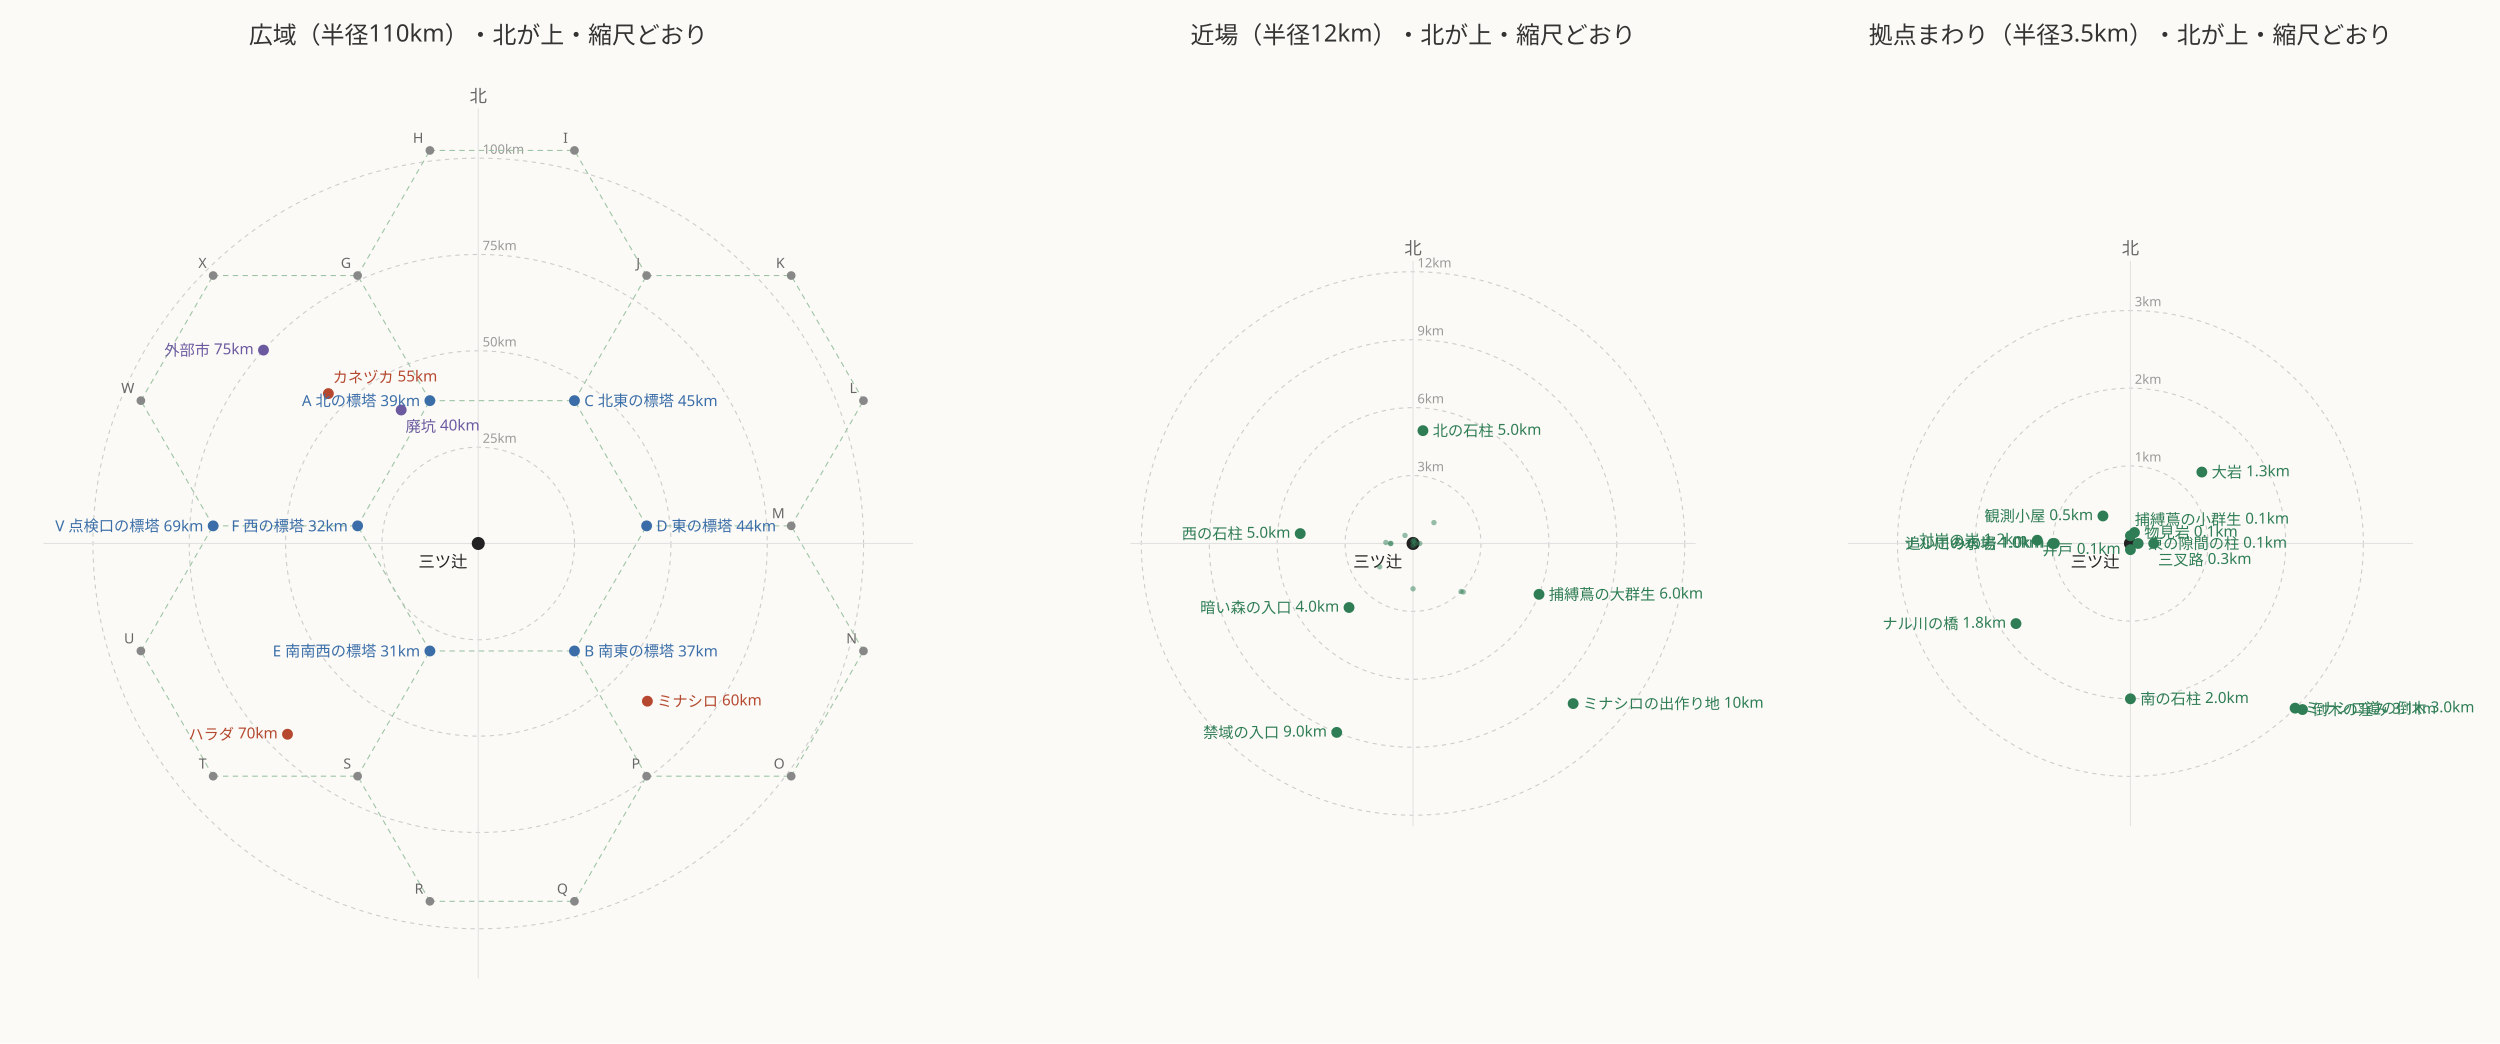
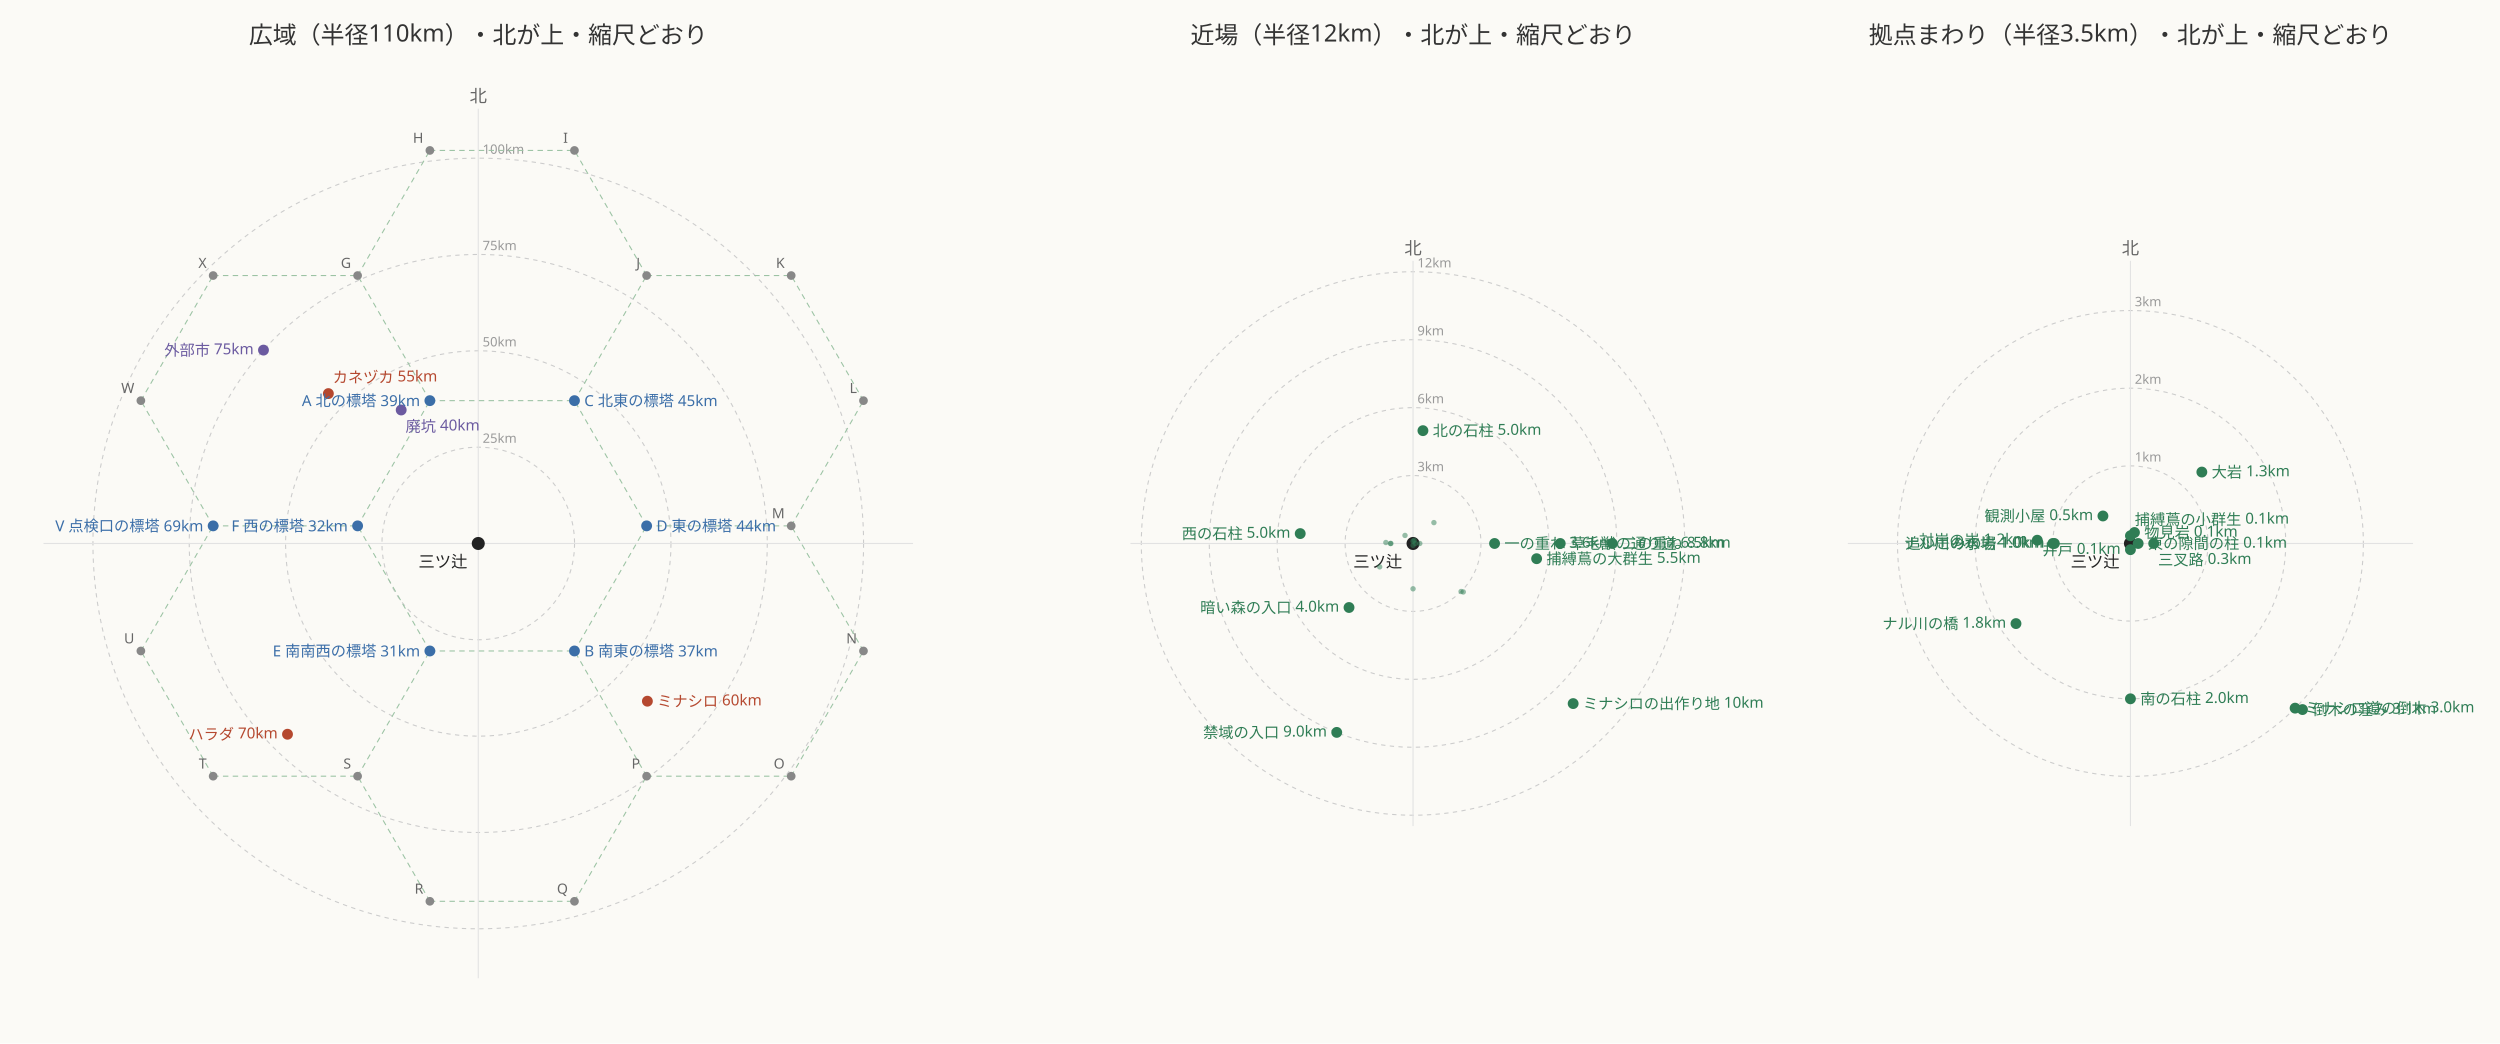
<svg xmlns="http://www.w3.org/2000/svg" width="2300" height="960" viewBox="0 0 2300 960" font-family="sans-serif">
  <rect width="2300" height="960" fill="#fbfaf6" />
  <text x="440" y="40" font-size="22" text-anchor="middle" fill="#333">広域（半径110km）・北が上・縮尺どおり</text>
  <circle cx="440" cy="500" r="88.6" fill="none" stroke="#ccc" stroke-dasharray="4 4" />
  <text x="444" y="407.4" font-size="12" fill="#999">25km</text>
  <circle cx="440" cy="500" r="177.3" fill="none" stroke="#ccc" stroke-dasharray="4 4" />
  <text x="444" y="318.7" font-size="12" fill="#999">50km</text>
  <circle cx="440" cy="500" r="265.9" fill="none" stroke="#ccc" stroke-dasharray="4 4" />
  <text x="444" y="230.1" font-size="12" fill="#999">75km</text>
  <circle cx="440" cy="500" r="354.5" fill="none" stroke="#ccc" stroke-dasharray="4 4" />
  <text x="444" y="141.5" font-size="12" fill="#999">100km</text>
  <line x1="440" y1="100" x2="440" y2="900" stroke="#e2e2e2" />
  <line x1="40" y1="500" x2="840" y2="500" stroke="#e2e2e2" />
  <text x="440" y="94" font-size="16" text-anchor="middle" fill="#666">北</text>
  <line x1="196.1" y1="714.1" x2="129.6" y2="598.9" stroke="#9cc3a4" stroke-dasharray="5 4" />
  <line x1="196.1" y1="714.1" x2="329.0" y2="714.1" stroke="#9cc3a4" stroke-dasharray="5 4" />
  <line x1="129.6" y1="598.9" x2="196.1" y2="483.8" stroke="#9cc3a4" stroke-dasharray="5 4" />
  <line x1="196.1" y1="483.8" x2="129.6" y2="368.6" stroke="#9cc3a4" stroke-dasharray="5 4" />
  <line x1="196.1" y1="483.8" x2="329.0" y2="483.8" stroke="#9cc3a4" stroke-dasharray="5 4" />
  <line x1="129.6" y1="368.6" x2="196.1" y2="253.5" stroke="#9cc3a4" stroke-dasharray="5 4" />
  <line x1="196.1" y1="253.5" x2="329.0" y2="253.5" stroke="#9cc3a4" stroke-dasharray="5 4" />
  <line x1="395.5" y1="829.2" x2="329.0" y2="714.1" stroke="#9cc3a4" stroke-dasharray="5 4" />
  <line x1="395.5" y1="829.2" x2="528.5" y2="829.2" stroke="#9cc3a4" stroke-dasharray="5 4" />
  <line x1="329.0" y1="714.1" x2="395.5" y2="598.9" stroke="#9cc3a4" stroke-dasharray="5 4" />
  <line x1="395.5" y1="598.9" x2="329.0" y2="483.8" stroke="#9cc3a4" stroke-dasharray="5 4" />
  <line x1="395.5" y1="598.9" x2="528.5" y2="598.9" stroke="#9cc3a4" stroke-dasharray="5 4" />
  <line x1="329.0" y1="483.8" x2="395.5" y2="368.6" stroke="#9cc3a4" stroke-dasharray="5 4" />
  <line x1="395.5" y1="368.6" x2="329.0" y2="253.5" stroke="#9cc3a4" stroke-dasharray="5 4" />
  <line x1="395.5" y1="368.6" x2="528.5" y2="368.6" stroke="#9cc3a4" stroke-dasharray="5 4" />
  <line x1="329.0" y1="253.5" x2="395.5" y2="138.4" stroke="#9cc3a4" stroke-dasharray="5 4" />
  <line x1="395.5" y1="138.4" x2="528.5" y2="138.4" stroke="#9cc3a4" stroke-dasharray="5 4" />
  <line x1="528.5" y1="829.2" x2="594.9" y2="714.1" stroke="#9cc3a4" stroke-dasharray="5 4" />
  <line x1="594.9" y1="714.1" x2="528.5" y2="598.9" stroke="#9cc3a4" stroke-dasharray="5 4" />
  <line x1="594.9" y1="714.1" x2="727.9" y2="714.1" stroke="#9cc3a4" stroke-dasharray="5 4" />
  <line x1="528.5" y1="598.9" x2="594.9" y2="483.8" stroke="#9cc3a4" stroke-dasharray="5 4" />
  <line x1="594.9" y1="483.8" x2="528.5" y2="368.6" stroke="#9cc3a4" stroke-dasharray="5 4" />
  <line x1="594.9" y1="483.8" x2="727.9" y2="483.8" stroke="#9cc3a4" stroke-dasharray="5 4" />
  <line x1="528.5" y1="368.6" x2="594.9" y2="253.5" stroke="#9cc3a4" stroke-dasharray="5 4" />
  <line x1="594.9" y1="253.5" x2="528.5" y2="138.4" stroke="#9cc3a4" stroke-dasharray="5 4" />
  <line x1="594.9" y1="253.5" x2="727.9" y2="253.5" stroke="#9cc3a4" stroke-dasharray="5 4" />
  <line x1="727.9" y1="714.1" x2="794.4" y2="598.9" stroke="#9cc3a4" stroke-dasharray="5 4" />
  <line x1="794.4" y1="598.9" x2="727.9" y2="483.8" stroke="#9cc3a4" stroke-dasharray="5 4" />
  <line x1="727.9" y1="483.8" x2="794.4" y2="368.6" stroke="#9cc3a4" stroke-dasharray="5 4" />
  <line x1="794.4" y1="368.6" x2="727.9" y2="253.5" stroke="#9cc3a4" stroke-dasharray="5 4" />
  <circle cx="196.1" cy="714.1" r="4" fill="#888" />
  <text x="190.1" y="707.1" font-size="13" text-anchor="end" fill="#666">T</text>
  <circle cx="129.6" cy="598.9" r="4" fill="#888" />
  <text x="123.6" y="591.9" font-size="13" text-anchor="end" fill="#666">U</text>
  <circle cx="196.1" cy="483.8" r="4" fill="#888" />
  <circle cx="129.6" cy="368.6" r="4" fill="#888" />
  <text x="123.6" y="361.6" font-size="13" text-anchor="end" fill="#666">W</text>
  <circle cx="196.1" cy="253.5" r="4" fill="#888" />
  <text x="190.1" y="246.5" font-size="13" text-anchor="end" fill="#666">X</text>
  <circle cx="395.5" cy="829.2" r="4" fill="#888" />
  <text x="389.5" y="822.2" font-size="13" text-anchor="end" fill="#666">R</text>
  <circle cx="329.0" cy="714.1" r="4" fill="#888" />
  <text x="323.0" y="707.1" font-size="13" text-anchor="end" fill="#666">S</text>
  <circle cx="395.5" cy="598.9" r="4" fill="#888" />
  <circle cx="329.0" cy="483.8" r="4" fill="#888" />
  <circle cx="395.5" cy="368.6" r="4" fill="#888" />
  <circle cx="329.0" cy="253.5" r="4" fill="#888" />
  <text x="323.0" y="246.5" font-size="13" text-anchor="end" fill="#666">G</text>
  <circle cx="395.5" cy="138.4" r="4" fill="#888" />
  <text x="389.5" y="131.4" font-size="13" text-anchor="end" fill="#666">H</text>
  <circle cx="528.5" cy="829.2" r="4" fill="#888" />
  <text x="522.5" y="822.2" font-size="13" text-anchor="end" fill="#666">Q</text>
  <circle cx="594.9" cy="714.1" r="4" fill="#888" />
  <text x="588.9" y="707.1" font-size="13" text-anchor="end" fill="#666">P</text>
  <circle cx="528.5" cy="598.9" r="4" fill="#888" />
  <circle cx="594.9" cy="483.8" r="4" fill="#888" />
  <circle cx="528.5" cy="368.6" r="4" fill="#888" />
  <circle cx="594.9" cy="253.5" r="4" fill="#888" />
  <text x="588.9" y="246.5" font-size="13" text-anchor="end" fill="#666">J</text>
  <circle cx="528.5" cy="138.4" r="4" fill="#888" />
  <text x="522.5" y="131.4" font-size="13" text-anchor="end" fill="#666">I</text>
  <circle cx="727.9" cy="714.1" r="4" fill="#888" />
  <text x="721.9" y="707.1" font-size="13" text-anchor="end" fill="#666">O</text>
  <circle cx="794.4" cy="598.9" r="4" fill="#888" />
  <text x="788.4" y="591.9" font-size="13" text-anchor="end" fill="#666">N</text>
  <circle cx="727.9" cy="483.8" r="4" fill="#888" />
  <text x="721.9" y="476.8" font-size="13" text-anchor="end" fill="#666">M</text>
  <circle cx="794.4" cy="368.6" r="4" fill="#888" />
  <text x="788.4" y="361.6" font-size="13" text-anchor="end" fill="#666">L</text>
  <circle cx="727.9" cy="253.5" r="4" fill="#888" />
  <text x="721.9" y="246.5" font-size="13" text-anchor="end" fill="#666">K</text>
  <circle cx="440" cy="500" r="6" fill="#222" />
  <text x="430" y="522" font-size="15" text-anchor="end" fill="#222">三ツ辻</text>
  <circle cx="369.1" cy="377.2" r="5" fill="#6b5aa0" />
  <text x="373.1" y="397.2" font-size="14" text-anchor="start" fill="#6b5aa0">廃坑 40km</text>
  <circle cx="302.1" cy="362.1" r="5" fill="#b5482f" />
  <text x="306.1" y="352.1" font-size="14" text-anchor="start" fill="#b5482f">カネヅカ 55km</text>
  <circle cx="595.6" cy="645.1" r="5" fill="#b5482f" />
  <text x="604.6" y="650.1" font-size="14" text-anchor="start" fill="#b5482f">ミナシロ 60km</text>
  <circle cx="264.5" cy="675.5" r="5" fill="#b5482f" />
  <text x="255.5" y="680.5" font-size="14" text-anchor="end" fill="#b5482f">ハラダ 70km</text>
  <circle cx="242.4" cy="322.1" r="5" fill="#6b5aa0" />
  <text x="233.4" y="327.1" font-size="14" text-anchor="end" fill="#6b5aa0">外部市 75km</text>
  <circle cx="196.1" cy="483.8" r="5" fill="#3b6ea8" />
  <text x="187.1" y="488.8" font-size="14" text-anchor="end" fill="#3b6ea8">V 点検口の標塔 69km</text>
  <circle cx="395.5" cy="598.9" r="5" fill="#3b6ea8" />
  <text x="386.5" y="603.9" font-size="14" text-anchor="end" fill="#3b6ea8">E 南南西の標塔 31km</text>
  <circle cx="329.0" cy="483.8" r="5" fill="#3b6ea8" />
  <text x="320.0" y="488.8" font-size="14" text-anchor="end" fill="#3b6ea8">F 西の標塔 32km</text>
  <circle cx="395.5" cy="368.6" r="5" fill="#3b6ea8" />
  <text x="386.5" y="373.6" font-size="14" text-anchor="end" fill="#3b6ea8">A 北の標塔 39km</text>
  <circle cx="528.5" cy="598.9" r="5" fill="#3b6ea8" />
  <text x="537.5" y="603.9" font-size="14" text-anchor="start" fill="#3b6ea8">B 南東の標塔 37km</text>
  <circle cx="594.9" cy="483.8" r="5" fill="#3b6ea8" />
  <text x="603.9" y="488.8" font-size="14" text-anchor="start" fill="#3b6ea8">D 東の標塔 44km</text>
  <circle cx="528.5" cy="368.6" r="5" fill="#3b6ea8" />
  <text x="537.5" y="373.6" font-size="14" text-anchor="start" fill="#3b6ea8">C 北東の標塔 45km</text>
  <text x="1300" y="40" font-size="22" text-anchor="middle" fill="#333">近場（半径12km）・北が上・縮尺どおり</text>
  <circle cx="1300" cy="500" r="62.5" fill="none" stroke="#ccc" stroke-dasharray="4 4" />
  <text x="1304" y="433.5" font-size="12" fill="#999">3km</text>
  <circle cx="1300" cy="500" r="125.0" fill="none" stroke="#ccc" stroke-dasharray="4 4" />
  <text x="1304" y="371.0" font-size="12" fill="#999">6km</text>
  <circle cx="1300" cy="500" r="187.5" fill="none" stroke="#ccc" stroke-dasharray="4 4" />
  <text x="1304" y="308.5" font-size="12" fill="#999">9km</text>
  <circle cx="1300" cy="500" r="250.0" fill="none" stroke="#ccc" stroke-dasharray="4 4" />
  <text x="1304" y="246.0" font-size="12" fill="#999">12km</text>
  <line x1="1300" y1="240" x2="1300" y2="760" stroke="#e2e2e2" />
  <line x1="1040" y1="500" x2="1560" y2="500" stroke="#e2e2e2" />
  <text x="1300" y="234" font-size="16" text-anchor="middle" fill="#666">北</text>
  <circle cx="1300" cy="500" r="6" fill="#222" />
  <text x="1290" y="522" font-size="15" text-anchor="end" fill="#222">三ツ辻</text>
  <circle cx="1300.0" cy="497.9" r="2.5" fill="#2f7d55" opacity="0.5" />
  <circle cx="1302.1" cy="500.0" r="2.5" fill="#2f7d55" opacity="0.5" />
  <circle cx="1300.0" cy="501.7" r="2.5" fill="#2f7d55" opacity="0.5" />
  <circle cx="1275.0" cy="499.1" r="2.5" fill="#2f7d55" opacity="0.5" />
  <circle cx="1279.6" cy="500.0" r="2.5" fill="#2f7d55" opacity="0.5" />
  <circle cx="1301.1" cy="497.1" r="2.5" fill="#2f7d55" opacity="0.5" />
  <circle cx="1344.2" cy="544.2" r="2.5" fill="#2f7d55" opacity="0.5" />
  <circle cx="1346.2" cy="544.6" r="2.5" fill="#2f7d55" opacity="0.5" />
  <circle cx="1306.2" cy="500.0" r="2.5" fill="#2f7d55" opacity="0.5" />
  <circle cx="1269.3" cy="521.5" r="2.5" fill="#2f7d55" opacity="0.5" />
  <circle cx="1292.6" cy="492.6" r="2.5" fill="#2f7d55" opacity="0.5" />
  <circle cx="1279.2" cy="500.0" r="2.5" fill="#2f7d55" opacity="0.5" />
  <circle cx="1319.2" cy="480.8" r="2.5" fill="#2f7d55" opacity="0.5" />
  <circle cx="1300.0" cy="541.7" r="2.5" fill="#2f7d55" opacity="0.5" />
  <circle cx="1241.1" cy="558.9" r="5" fill="#2f7d55" />
  <text x="1232.1" y="563.9" font-size="14" text-anchor="end" fill="#2f7d55">暗い森の入口 4.0km</text>
  <circle cx="1196.2" cy="490.9" r="5" fill="#2f7d55" />
  <text x="1187.2" y="495.9" font-size="14" text-anchor="end" fill="#2f7d55">西の石柱 5.0km</text>
  <circle cx="1309.1" cy="396.2" r="5" fill="#2f7d55" />
  <text x="1318.1" y="401.2" font-size="14" text-anchor="start" fill="#2f7d55">北の石柱 5.0km</text>
-   <circle cx="1415.9" cy="546.8" r="5" fill="#2f7d55" />
-   <text x="1424.9" y="551.8" font-size="14" text-anchor="start" fill="#2f7d55">捕縛蔦の大群生 6.0km</text>
+   <circle cx="1413.7" cy="514.0" r="5" fill="#2f7d55" />
+   <text x="1422.7" y="519.0" font-size="14" text-anchor="start" fill="#2f7d55">捕縛蔦の大群生 5.5km</text>
+   <circle cx="1375.0" cy="500.0" r="5" fill="#2f7d55" />
+   <text x="1384.0" y="505.0" font-size="14" text-anchor="start" fill="#2f7d55">一の重ね 3.6km</text>
+   <circle cx="1435.4" cy="500.0" r="5" fill="#2f7d55" />
+   <text x="1444.4" y="505.0" font-size="14" text-anchor="start" fill="#2f7d55">草毛獣の通り道 6.5km</text>
+   <circle cx="1483.3" cy="500.0" r="5" fill="#2f7d55" />
+   <text x="1492.3" y="505.0" font-size="14" text-anchor="start" fill="#2f7d55">二の重ね 8.8km</text>
  <circle cx="1229.8" cy="673.8" r="5" fill="#2f7d55" />
  <text x="1220.8" y="678.8" font-size="14" text-anchor="end" fill="#2f7d55">禁域の入口 9.0km</text>
  <circle cx="1447.3" cy="647.3" r="5" fill="#2f7d55" />
  <text x="1456.3" y="652.3" font-size="14" text-anchor="start" fill="#2f7d55">ミナシロの出作り地 10km</text>
  <text x="1960" y="40" font-size="22" text-anchor="middle" fill="#333">拠点まわり（半径3.5km）・北が上・縮尺どおり</text>
  <circle cx="1960" cy="500" r="71.4" fill="none" stroke="#ccc" stroke-dasharray="4 4" />
  <text x="1964" y="424.6" font-size="12" fill="#999">1km</text>
  <circle cx="1960" cy="500" r="142.9" fill="none" stroke="#ccc" stroke-dasharray="4 4" />
  <text x="1964" y="353.1" font-size="12" fill="#999">2km</text>
  <circle cx="1960" cy="500" r="214.3" fill="none" stroke="#ccc" stroke-dasharray="4 4" />
  <text x="1964" y="281.7" font-size="12" fill="#999">3km</text>
  <line x1="1960" y1="240" x2="1960" y2="760" stroke="#e2e2e2" />
  <line x1="1700" y1="500" x2="2220" y2="500" stroke="#e2e2e2" />
  <text x="1960" y="234" font-size="16" text-anchor="middle" fill="#666">北</text>
  <circle cx="1960" cy="500" r="6" fill="#222" />
  <text x="1950" y="522" font-size="15" text-anchor="end" fill="#222">三ツ辻</text>
  <circle cx="1960.0" cy="492.9" r="5" fill="#2f7d55" />
  <text x="1964.0" y="482.9" font-size="14" text-anchor="start" fill="#2f7d55">捕縛蔦の小群生 0.1km</text>
  <circle cx="1967.1" cy="500.0" r="5" fill="#2f7d55" />
  <text x="1976.1" y="505.0" font-size="14" text-anchor="start" fill="#2f7d55">東の隙間の柱 0.1km</text>
  <circle cx="1960.0" cy="505.7" r="5" fill="#2f7d55" />
  <text x="1951.0" y="510.7" font-size="14" text-anchor="end" fill="#2f7d55">井戸 0.1km</text>
  <circle cx="1874.3" cy="497.0" r="5" fill="#2f7d55" />
  <text x="1865.3" y="502.0" font-size="14" text-anchor="end" fill="#2f7d55">対岸の岩 1.2km</text>
  <circle cx="1890.0" cy="500.0" r="5" fill="#2f7d55" />
  <text x="1881.0" y="505.0" font-size="14" text-anchor="end" fill="#2f7d55">追いこみの岩 1.0km</text>
  <circle cx="1963.7" cy="489.9" r="5" fill="#2f7d55" />
  <text x="1972.7" y="494.9" font-size="14" text-anchor="start" fill="#2f7d55">物見岩 0.1km</text>
  <circle cx="2111.5" cy="651.5" r="5" fill="#2f7d55" />
  <text x="2120.5" y="656.5" font-size="14" text-anchor="start" fill="#2f7d55">ミナシロ道の倒木 3.0km</text>
  <circle cx="2118.3" cy="652.8" r="5" fill="#2f7d55" />
  <text x="2127.3" y="657.8" font-size="14" text-anchor="start" fill="#2f7d55">倒木の窪み 3.1km</text>
  <circle cx="1981.4" cy="500.0" r="5" fill="#2f7d55" />
  <text x="1985.4" y="520.0" font-size="14" text-anchor="start" fill="#2f7d55">三叉路 0.3km</text>
  <circle cx="1854.7" cy="573.7" r="5" fill="#2f7d55" />
  <text x="1845.7" y="578.7" font-size="14" text-anchor="end" fill="#2f7d55">ナル川の橋 1.8km</text>
  <circle cx="1934.7" cy="474.7" r="5" fill="#2f7d55" />
  <text x="1925.7" y="479.7" font-size="14" text-anchor="end" fill="#2f7d55">観測小屋 0.5km</text>
  <circle cx="1888.6" cy="500.0" r="5" fill="#2f7d55" />
  <text x="1879.6" y="505.0" font-size="14" text-anchor="end" fill="#2f7d55">ナル川の水場 1.0km</text>
  <circle cx="2025.7" cy="434.3" r="5" fill="#2f7d55" />
  <text x="2034.7" y="439.3" font-size="14" text-anchor="start" fill="#2f7d55">大岩 1.3km</text>
  <circle cx="1960.0" cy="642.9" r="5" fill="#2f7d55" />
  <text x="1969.0" y="647.9" font-size="14" text-anchor="start" fill="#2f7d55">南の石柱 2.0km</text>
</svg>
